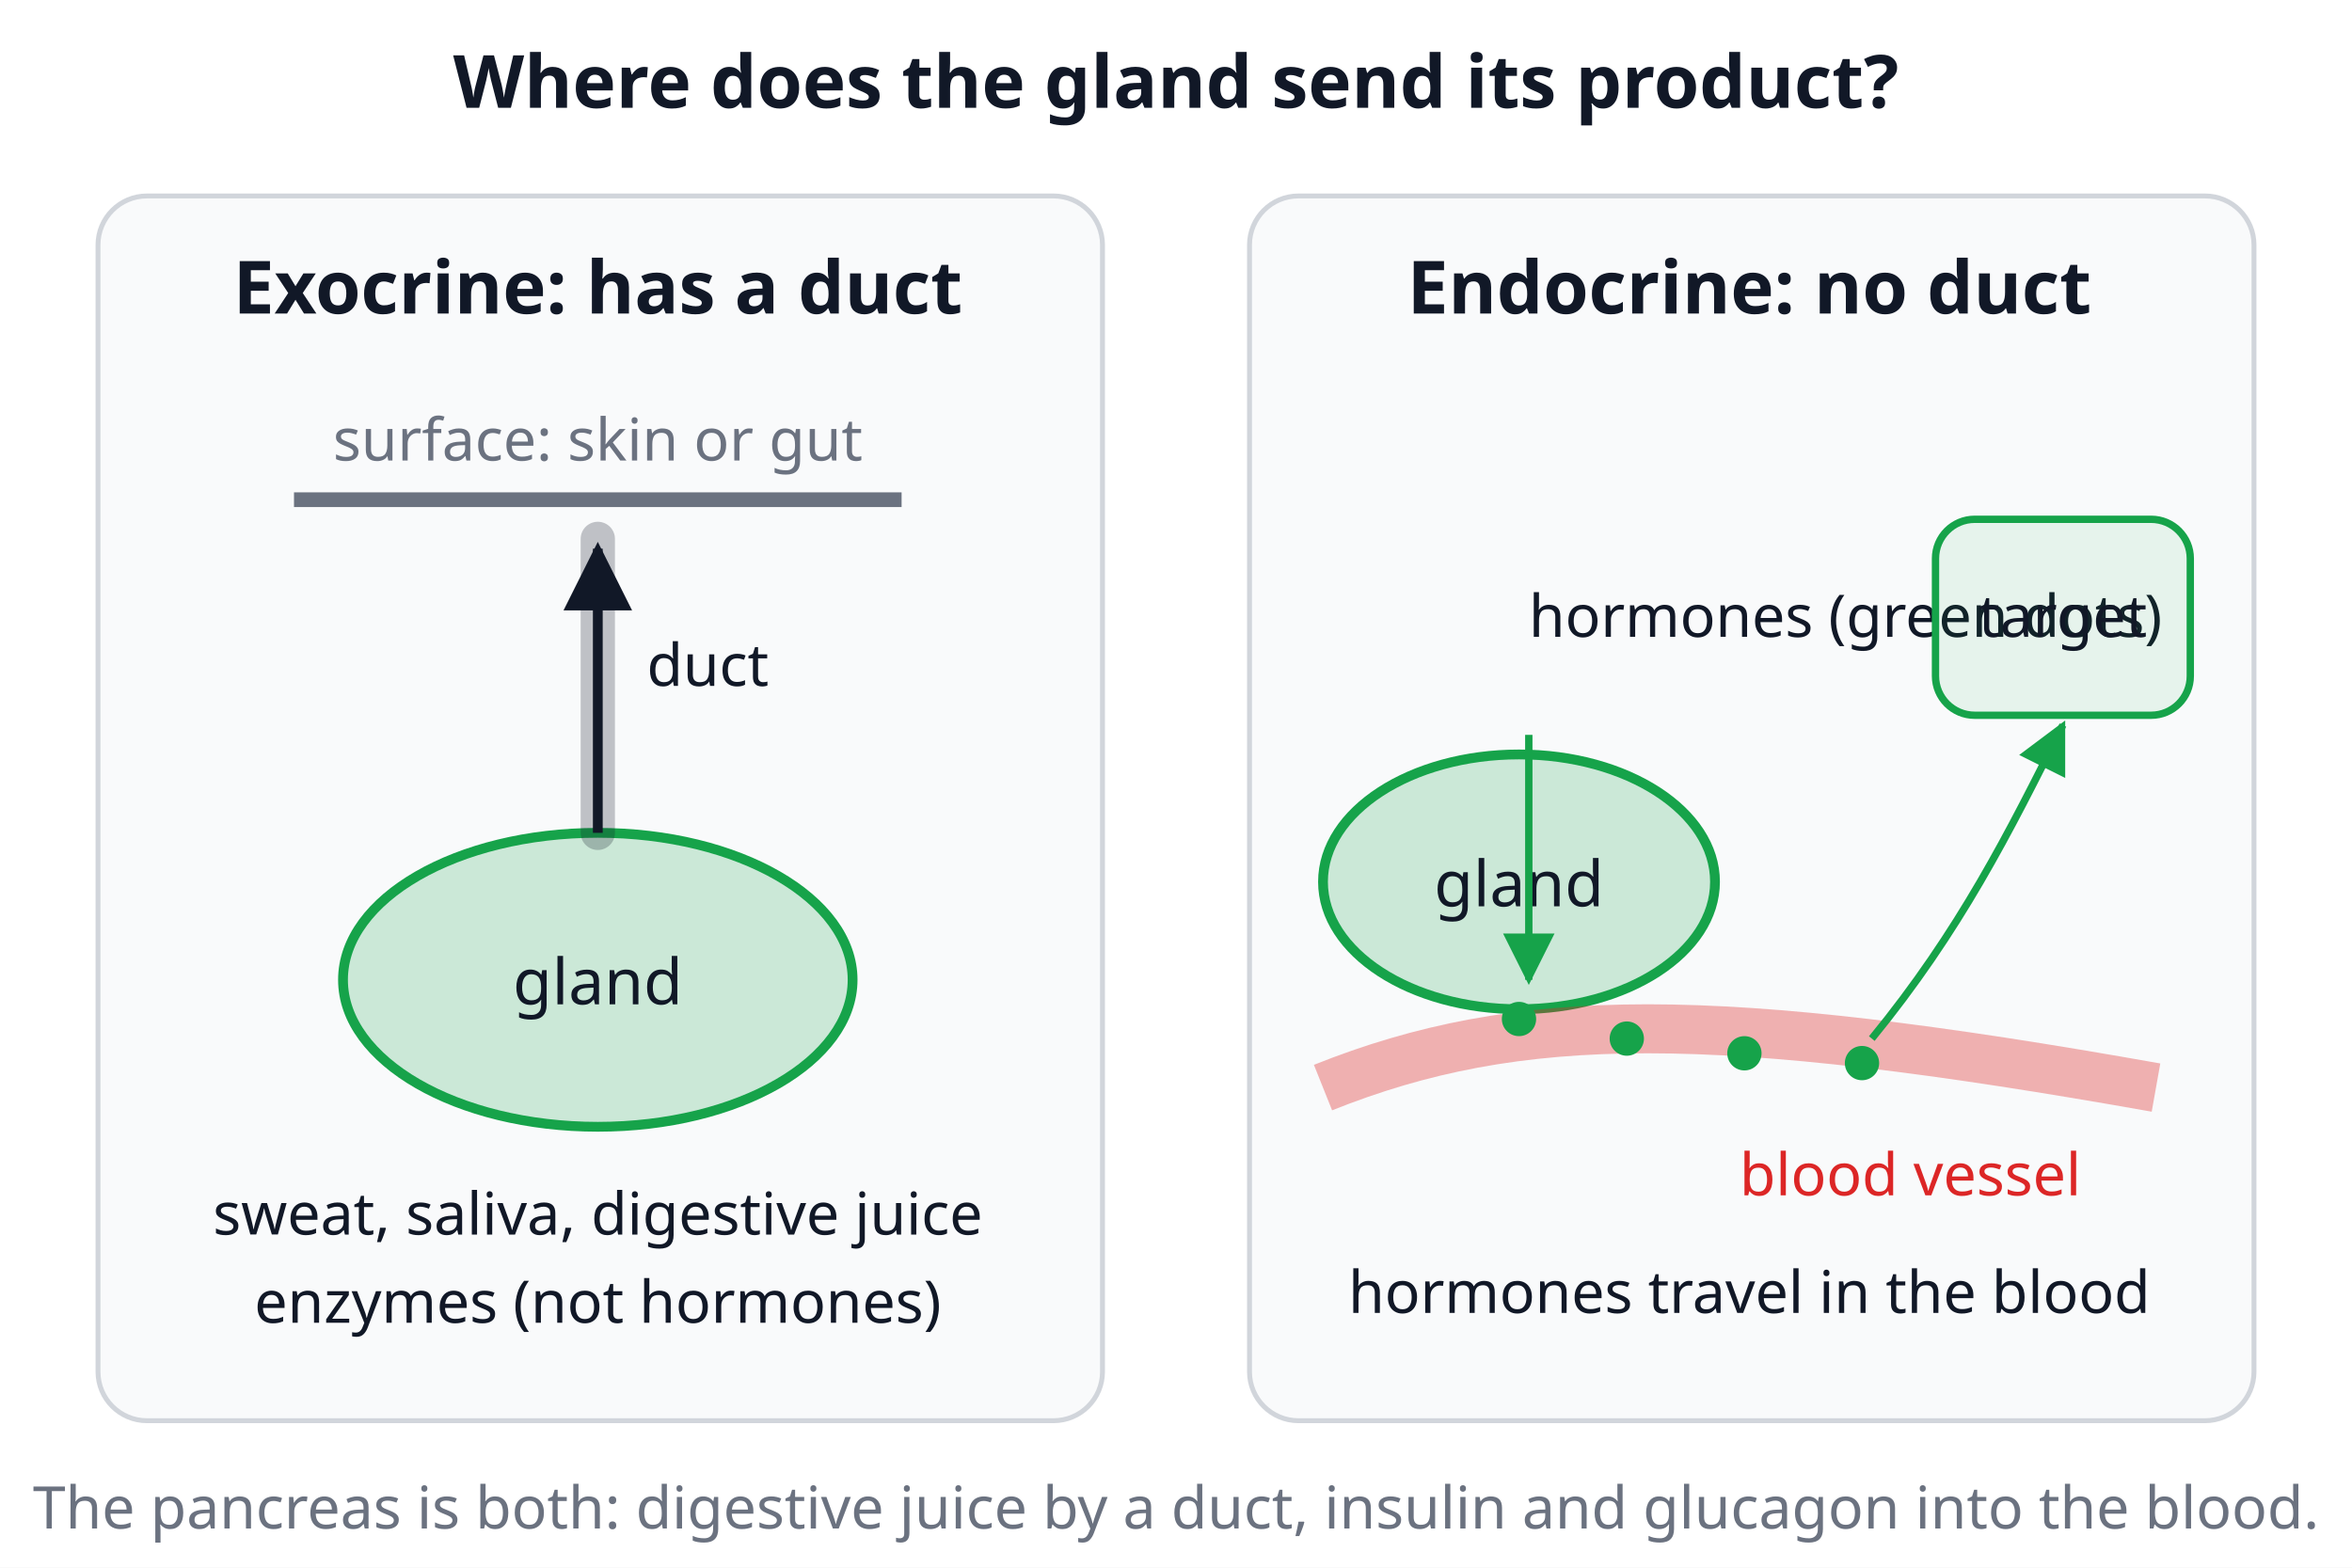
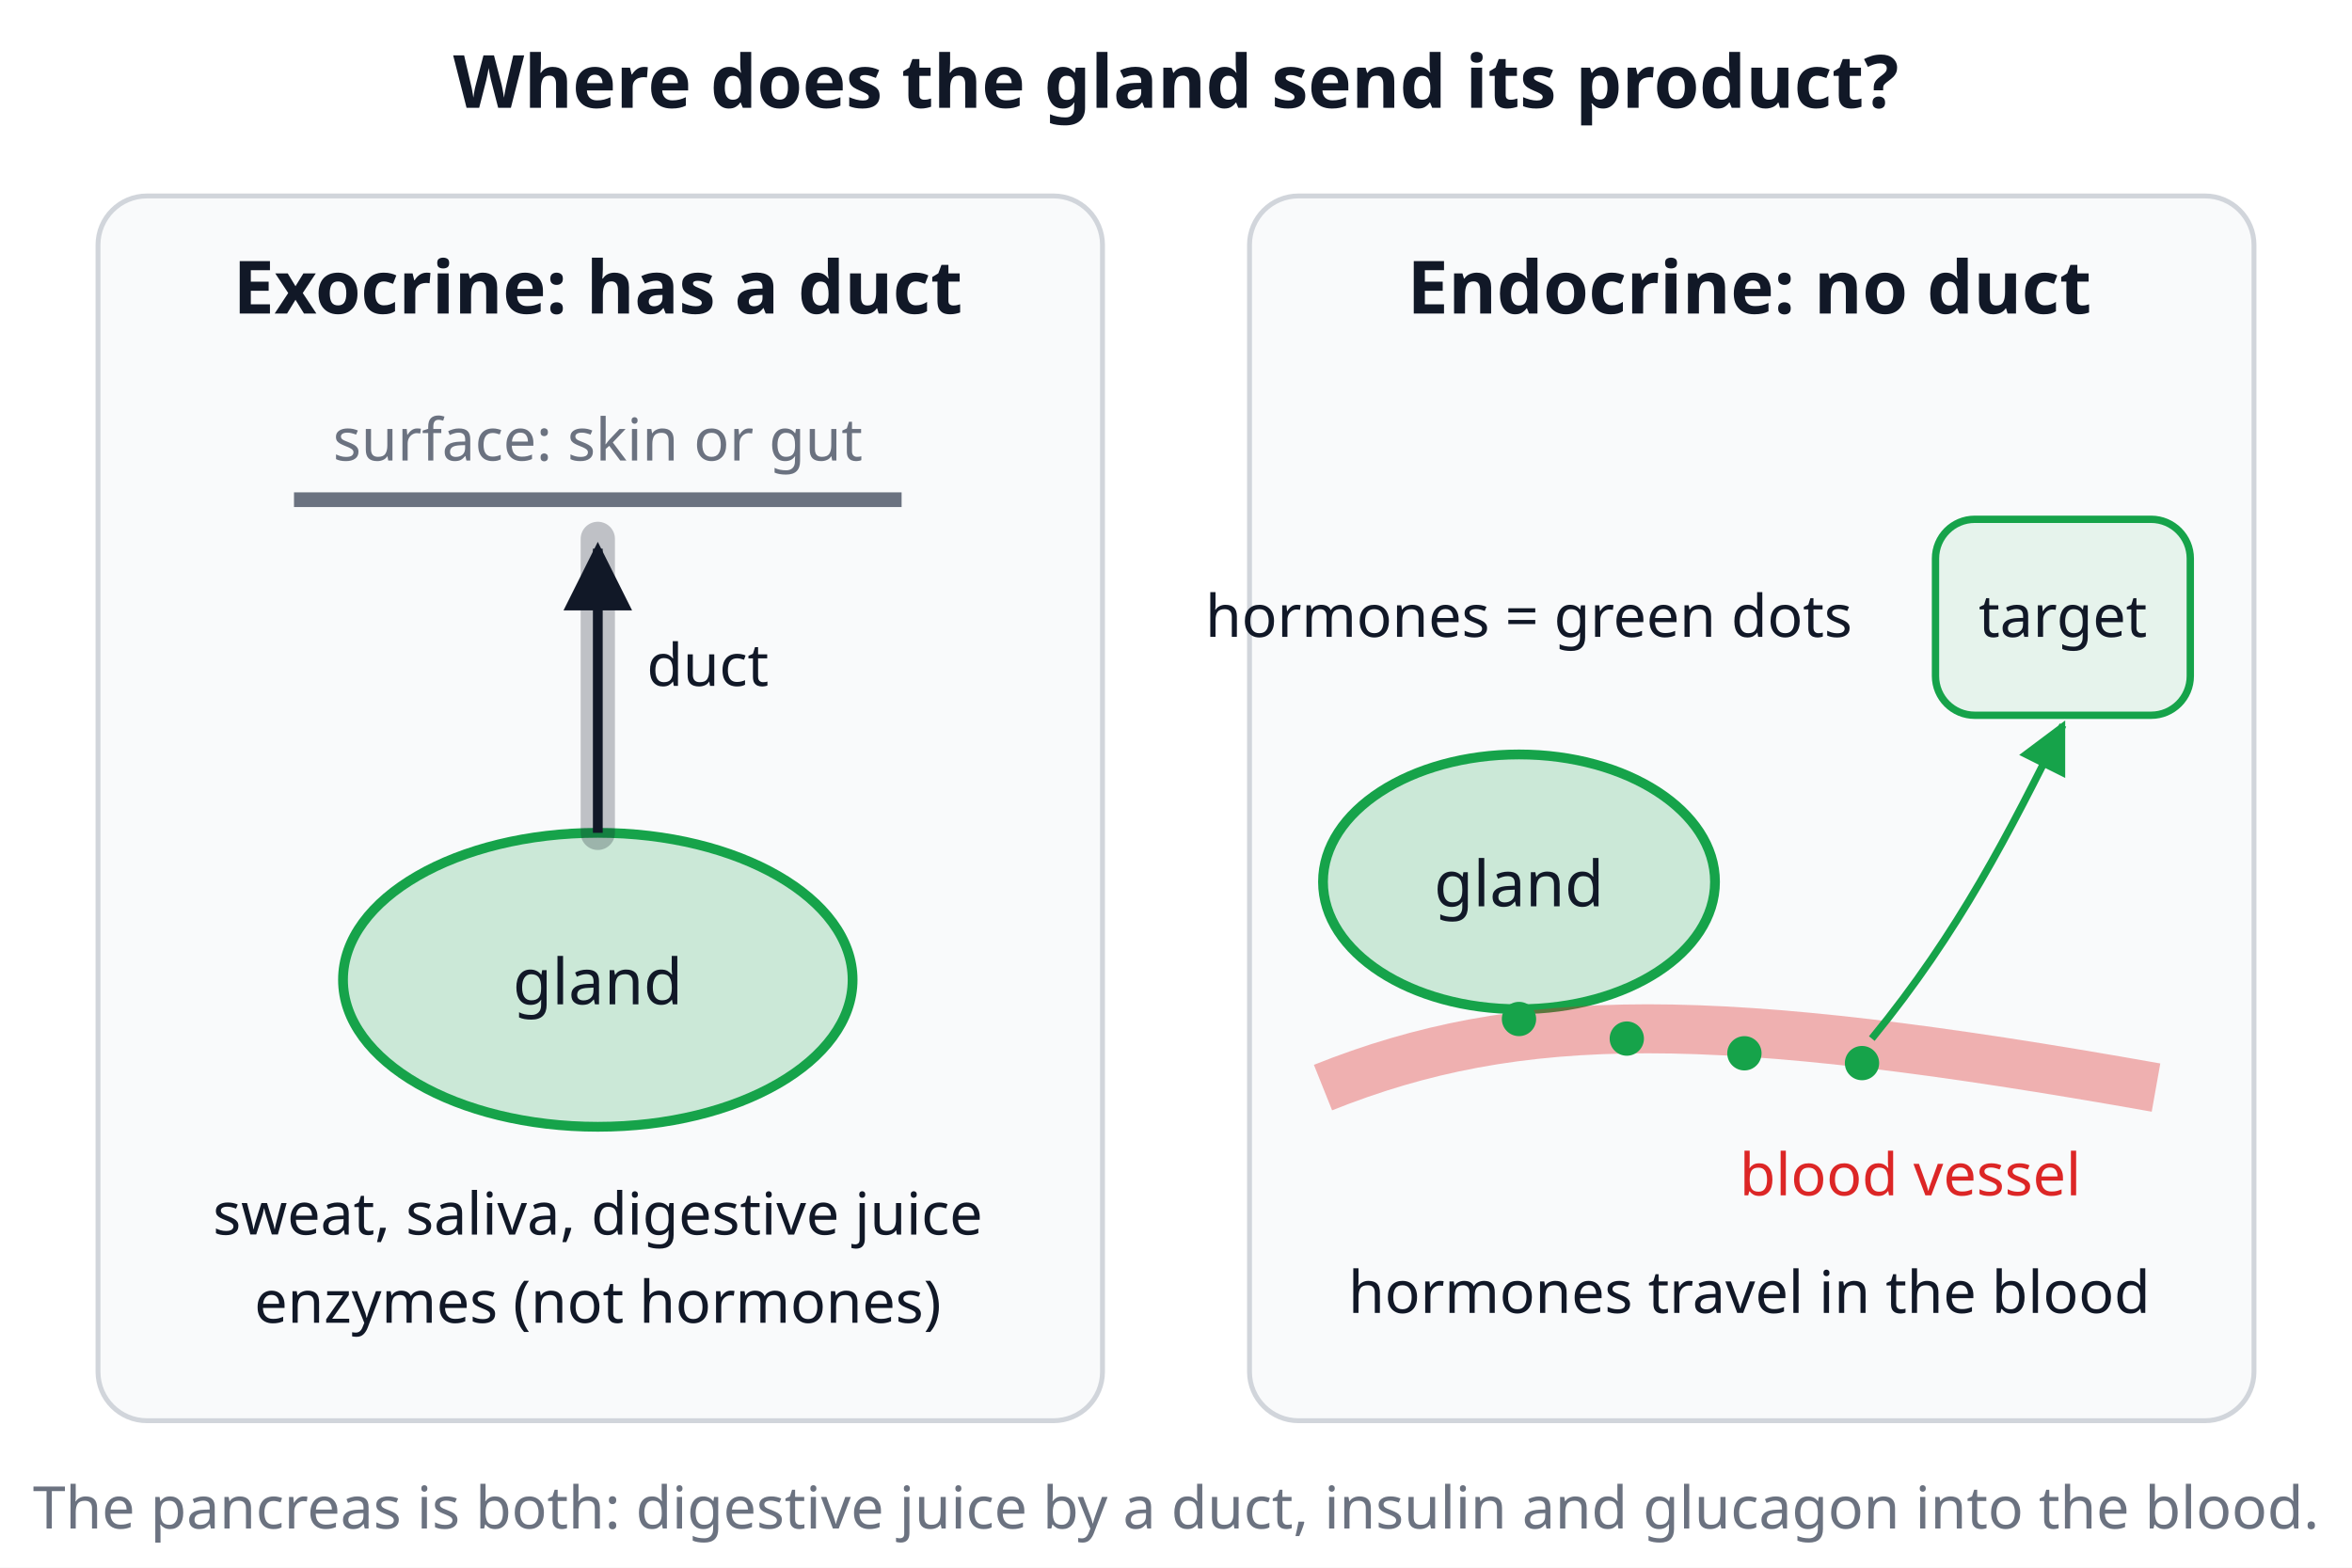
<svg xmlns="http://www.w3.org/2000/svg" viewBox="0 0 480 320" role="img" aria-labelledby="edt edd">
  <defs>
    <marker id="eda" viewBox="0 0 10 10" refX="9" refY="5" markerWidth="7" markerHeight="7" orient="auto">
      <path d="M0,0 L10,5 L0,10 z" fill="#111827" />
    </marker>
    <marker id="edg" viewBox="0 0 10 10" refX="9" refY="5" markerWidth="7" markerHeight="7" orient="auto">
      <path d="M0,0 L10,5 L0,10 z" fill="#16a34a" />
    </marker>
  </defs>
  <rect x="0" y="0" width="480" height="320" fill="#ffffff" />
  <g font-family="sans-serif" fill="#111827">
    <text x="240" y="22" font-size="15" text-anchor="middle" fill="#111827" font-weight="bold">Where does the gland send its product?</text>
    <g data-label="exocrine gland">
      <rect x="20" y="40" width="205" height="250" rx="10" fill="#f9fafb" stroke="#d1d5db" />
      <text x="122" y="64" font-size="15" text-anchor="middle" font-weight="bold">Exocrine: has a duct</text>
      <ellipse cx="122" cy="200" rx="52" ry="30" fill="#16a34a" fill-opacity="0.2" stroke="#16a34a" stroke-width="2" />
      <text x="122" y="205" font-size="13" text-anchor="middle">gland</text>
      <path d="M122,170 L122,110" stroke="#111827" stroke-width="7" fill="none" stroke-linecap="round" opacity="0.25" />
      <path d="M122,170 L122,112" stroke="#111827" stroke-width="2" fill="none" marker-end="url(#eda)" />
      <text x="132" y="140" font-size="12" fill="#111827">duct</text>
      <line x1="60" y1="102" x2="184" y2="102" stroke="#6b7280" stroke-width="3" />
      <text x="122" y="94" font-size="12" text-anchor="middle" fill="#6b7280">surface: skin or gut</text>
      <text x="122" y="252" font-size="12" text-anchor="middle">sweat, saliva, digestive juice</text>
      <text x="122" y="270" font-size="12" text-anchor="middle">enzymes (not hormones)</text>
    </g>
    <g data-label="endocrine gland">
      <rect x="255" y="40" width="205" height="250" rx="10" fill="#f9fafb" stroke="#d1d5db" />
      <text x="357" y="64" font-size="15" text-anchor="middle" font-weight="bold">Endocrine: no duct</text>
      <ellipse cx="310" cy="180" rx="40" ry="26" fill="#16a34a" fill-opacity="0.2" stroke="#16a34a" stroke-width="2" />
      <text x="310" y="185" font-size="13" text-anchor="middle">gland</text>
      <path d="M270,222 C310,206 350,206 440,222" stroke="#dc2626" stroke-width="10" fill="none" stroke-opacity="0.35" />
      <text x="355" y="244" font-size="12" fill="#dc2626">blood vessel</text>
      <circle cx="310" cy="208" r="3.5" fill="#16a34a" />
      <circle cx="332" cy="212" r="3.5" fill="#16a34a" />
      <circle cx="356" cy="215" r="3.5" fill="#16a34a" />
      <circle cx="380" cy="217" r="3.5" fill="#16a34a" />
-       <text x="312" y="130" font-size="12">hormones (green dots)</text>
-       <path d="M312,150 L312,200" stroke="#16a34a" stroke-width="1.5" marker-end="url(#edg)" />
+       <text x="312" y="130" font-size="12" text-anchor="middle">hormones = green dots</text>
      <rect x="395" y="106" width="52" height="40" rx="8" fill="#16a34a" fill-opacity="0.08" stroke="#16a34a" stroke-width="1.5" />
      <text x="421" y="130" font-size="12" text-anchor="middle">target</text>
      <path d="M382,212 C400,190 410,170 421,148" stroke="#16a34a" stroke-width="1.5" fill="none" marker-end="url(#edg)" />
      <text x="357" y="268" font-size="12" text-anchor="middle">hormones travel in the blood</text>
    </g>
    <text x="240" y="312" font-size="12" text-anchor="middle" fill="#6b7280">The pancreas is both: digestive juice by a duct, insulin and glucagon into the blood.</text>
  </g>
</svg>
